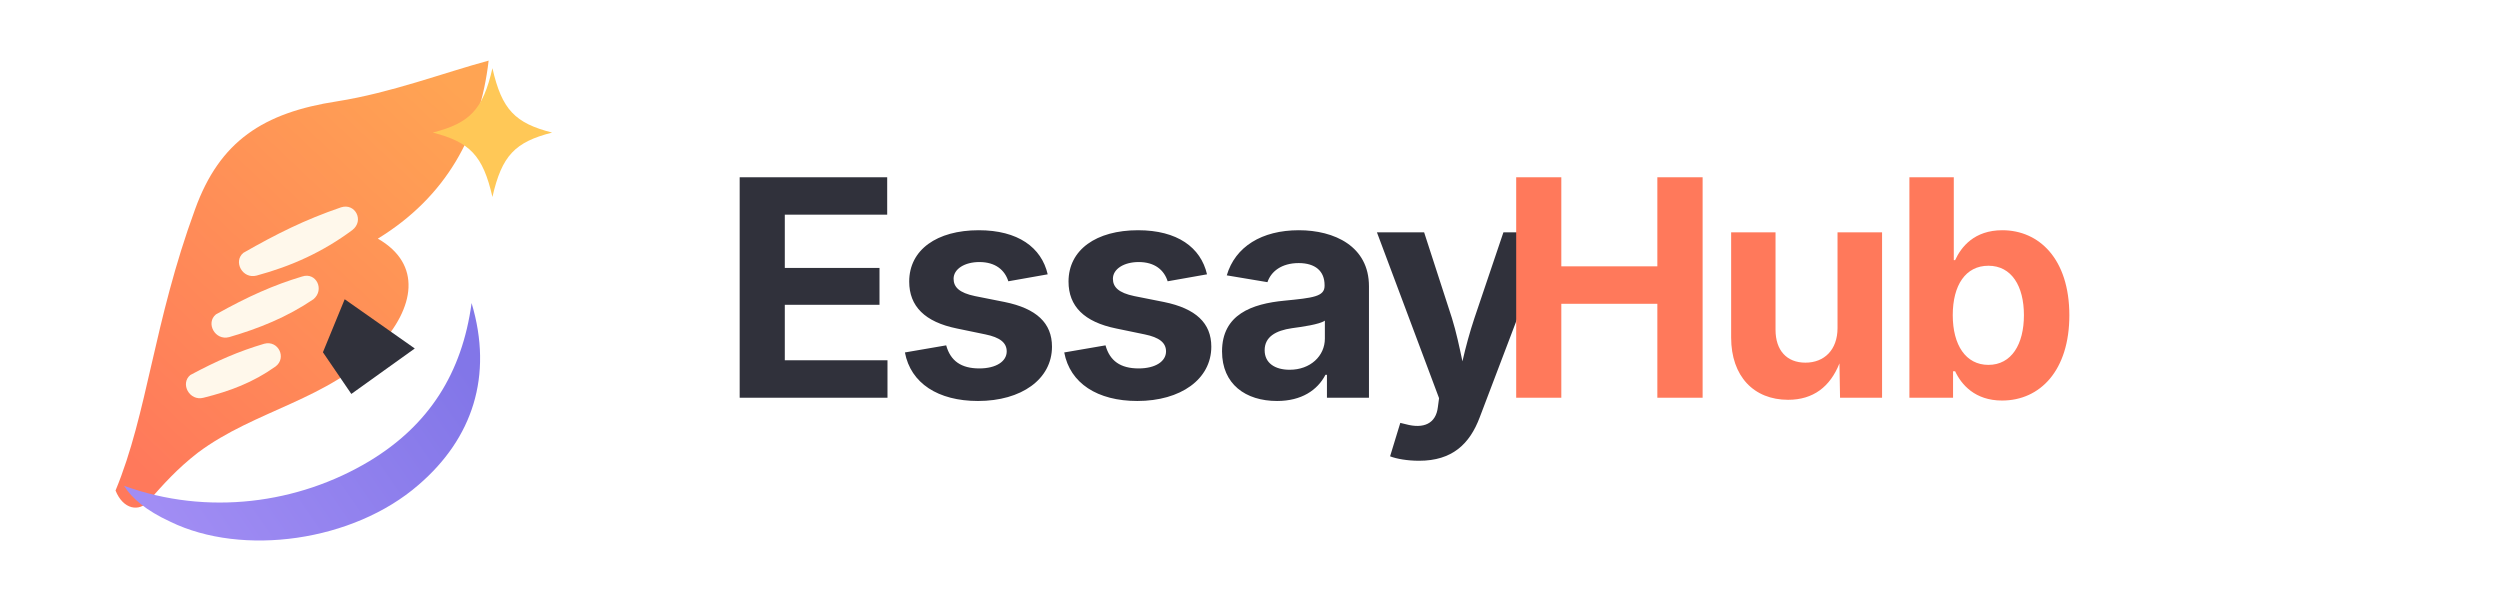
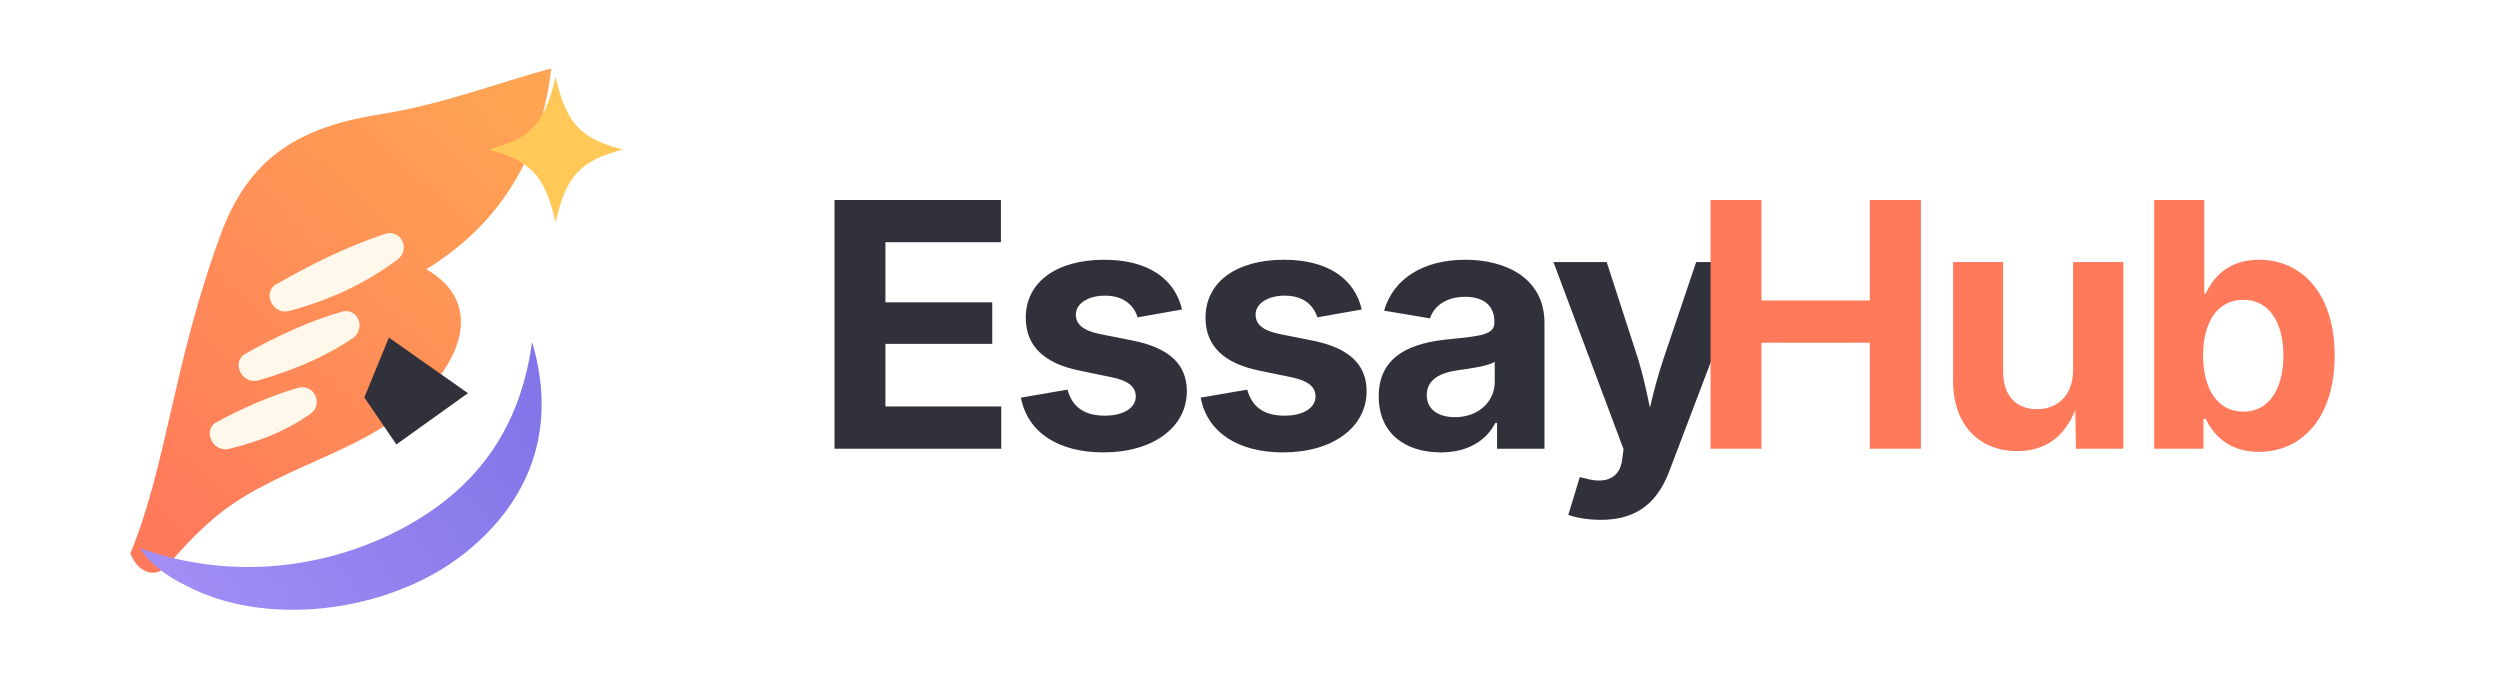
- <svg xmlns="http://www.w3.org/2000/svg" viewBox="0 0 264 64" fill="none" role="img" aria-labelledby="title desc">
+ <svg xmlns="http://www.w3.org/2000/svg" viewBox="0 0 234 64" fill="none" role="img" aria-labelledby="title desc">
  <defs>
    <linearGradient id="coral" x1="13" y1="48" x2="49" y2="10" gradientUnits="userSpaceOnUse">
      <stop stop-color="#FF795B" />
      <stop offset="1" stop-color="#FFA453" />
    </linearGradient>
    <linearGradient id="violet" x1="18" y1="56" x2="47" y2="36" gradientUnits="userSpaceOnUse">
      <stop stop-color="#A18DF4" />
      <stop offset="1" stop-color="#8276E8" />
    </linearGradient>
  </defs>
  <path d="M12.2 51.8c3.4-8.2 4-17.7 8.4-29.7 2.6-7.2 7.2-10.2 15-11.4 5.7-.9 11.2-3 16-4.3-.9 7.8-4.5 14.4-11.7 18.8 4.7 2.7 3.9 7.3.1 11.4-5.2 5.6-13.1 6.7-19.1 11.2-2.2 1.7-3.7 3.4-5.2 5.1-1 1.2-2.7.9-3.5-1.1Z" fill="url(#coral)" />
  <path d="M13.1 51.3c8.8 3.2 18.4 1.9 25.9-2.6 6.3-3.8 9.8-9.3 10.8-16.7 2.3 7.7.1 14.3-5.6 19.2-6.9 6-18.6 7.6-26.2 3.9-2.6-1.2-4.1-2.5-4.9-3.8Z" fill="url(#violet)" />
  <path d="M25.7 26.7c3.5-2 6.5-3.5 10.3-4.8 1.5-.5 2.5 1.4 1.2 2.4-3.1 2.3-6.4 3.8-10.1 4.8-1.5.4-2.5-1.5-1.4-2.4Z" fill="#FFF8EB" />
  <path d="M22.8 33.2c3.4-1.9 6.1-3.1 9.1-4 1.5-.5 2.4 1.4 1.2 2.4-2.8 1.9-5.8 3.1-8.9 4-1.5.4-2.5-1.5-1.4-2.4Z" fill="#FFF8EB" />
  <path d="M20.1 39.6c2.8-1.5 5.1-2.5 7.8-3.3 1.5-.4 2.4 1.5 1.2 2.4-2.4 1.7-4.8 2.6-7.6 3.3-1.5.4-2.5-1.5-1.4-2.4Z" fill="#FFF8EB" />
  <path d="m36.4 31.6 7.4 5.2-6.7 4.8-3-4.4 2.3-5.6Z" fill="#30313B" />
  <path d="M52 7.2c1 4.4 2.4 5.8 6.3 6.8-3.9 1-5.3 2.4-6.3 6.8-1-4.4-2.4-5.8-6.3-6.8 3.9-1 5.3-2.4 6.3-6.8Z" fill="#FFC857" />
  <text x="76" y="42" font-family="Inter, Avenir Next, Segoe UI, Arial, sans-serif" font-size="32" font-weight="700" letter-spacing="-1.1">
    <tspan fill="#30313B">Essay</tspan>
    <tspan x="158" fill="#FF795B">Hub</tspan>
  </text>
</svg>
